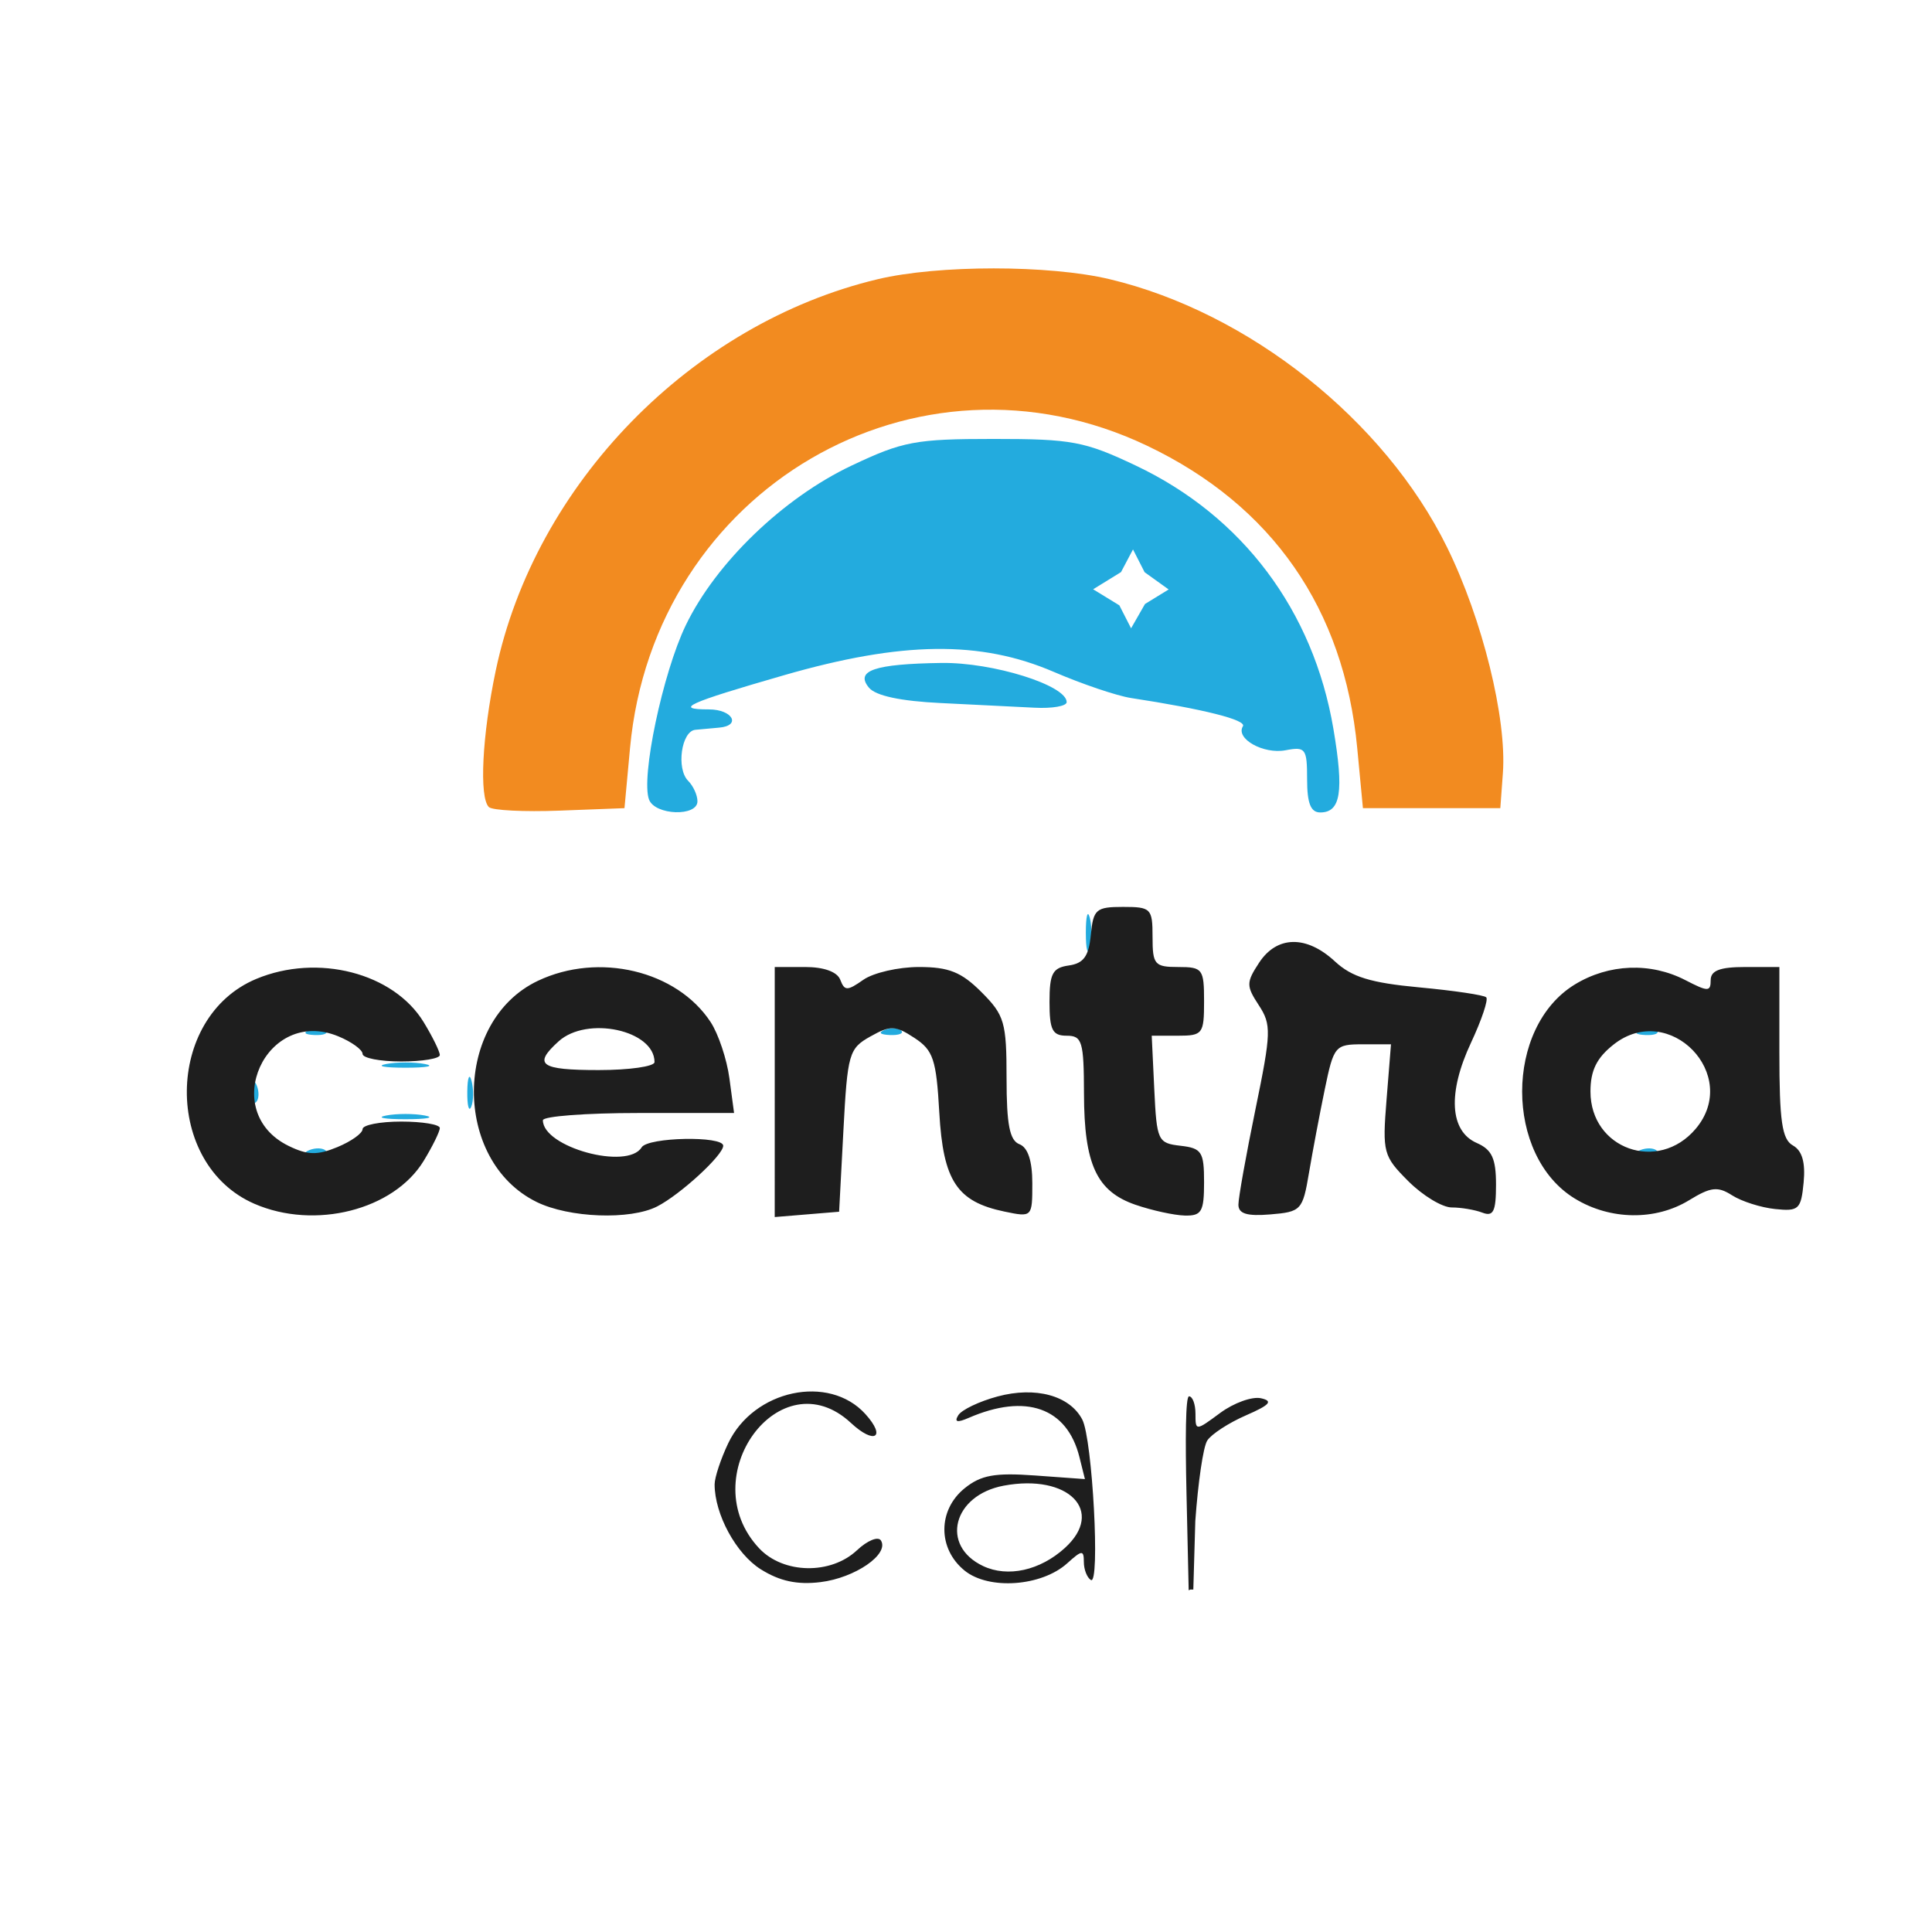
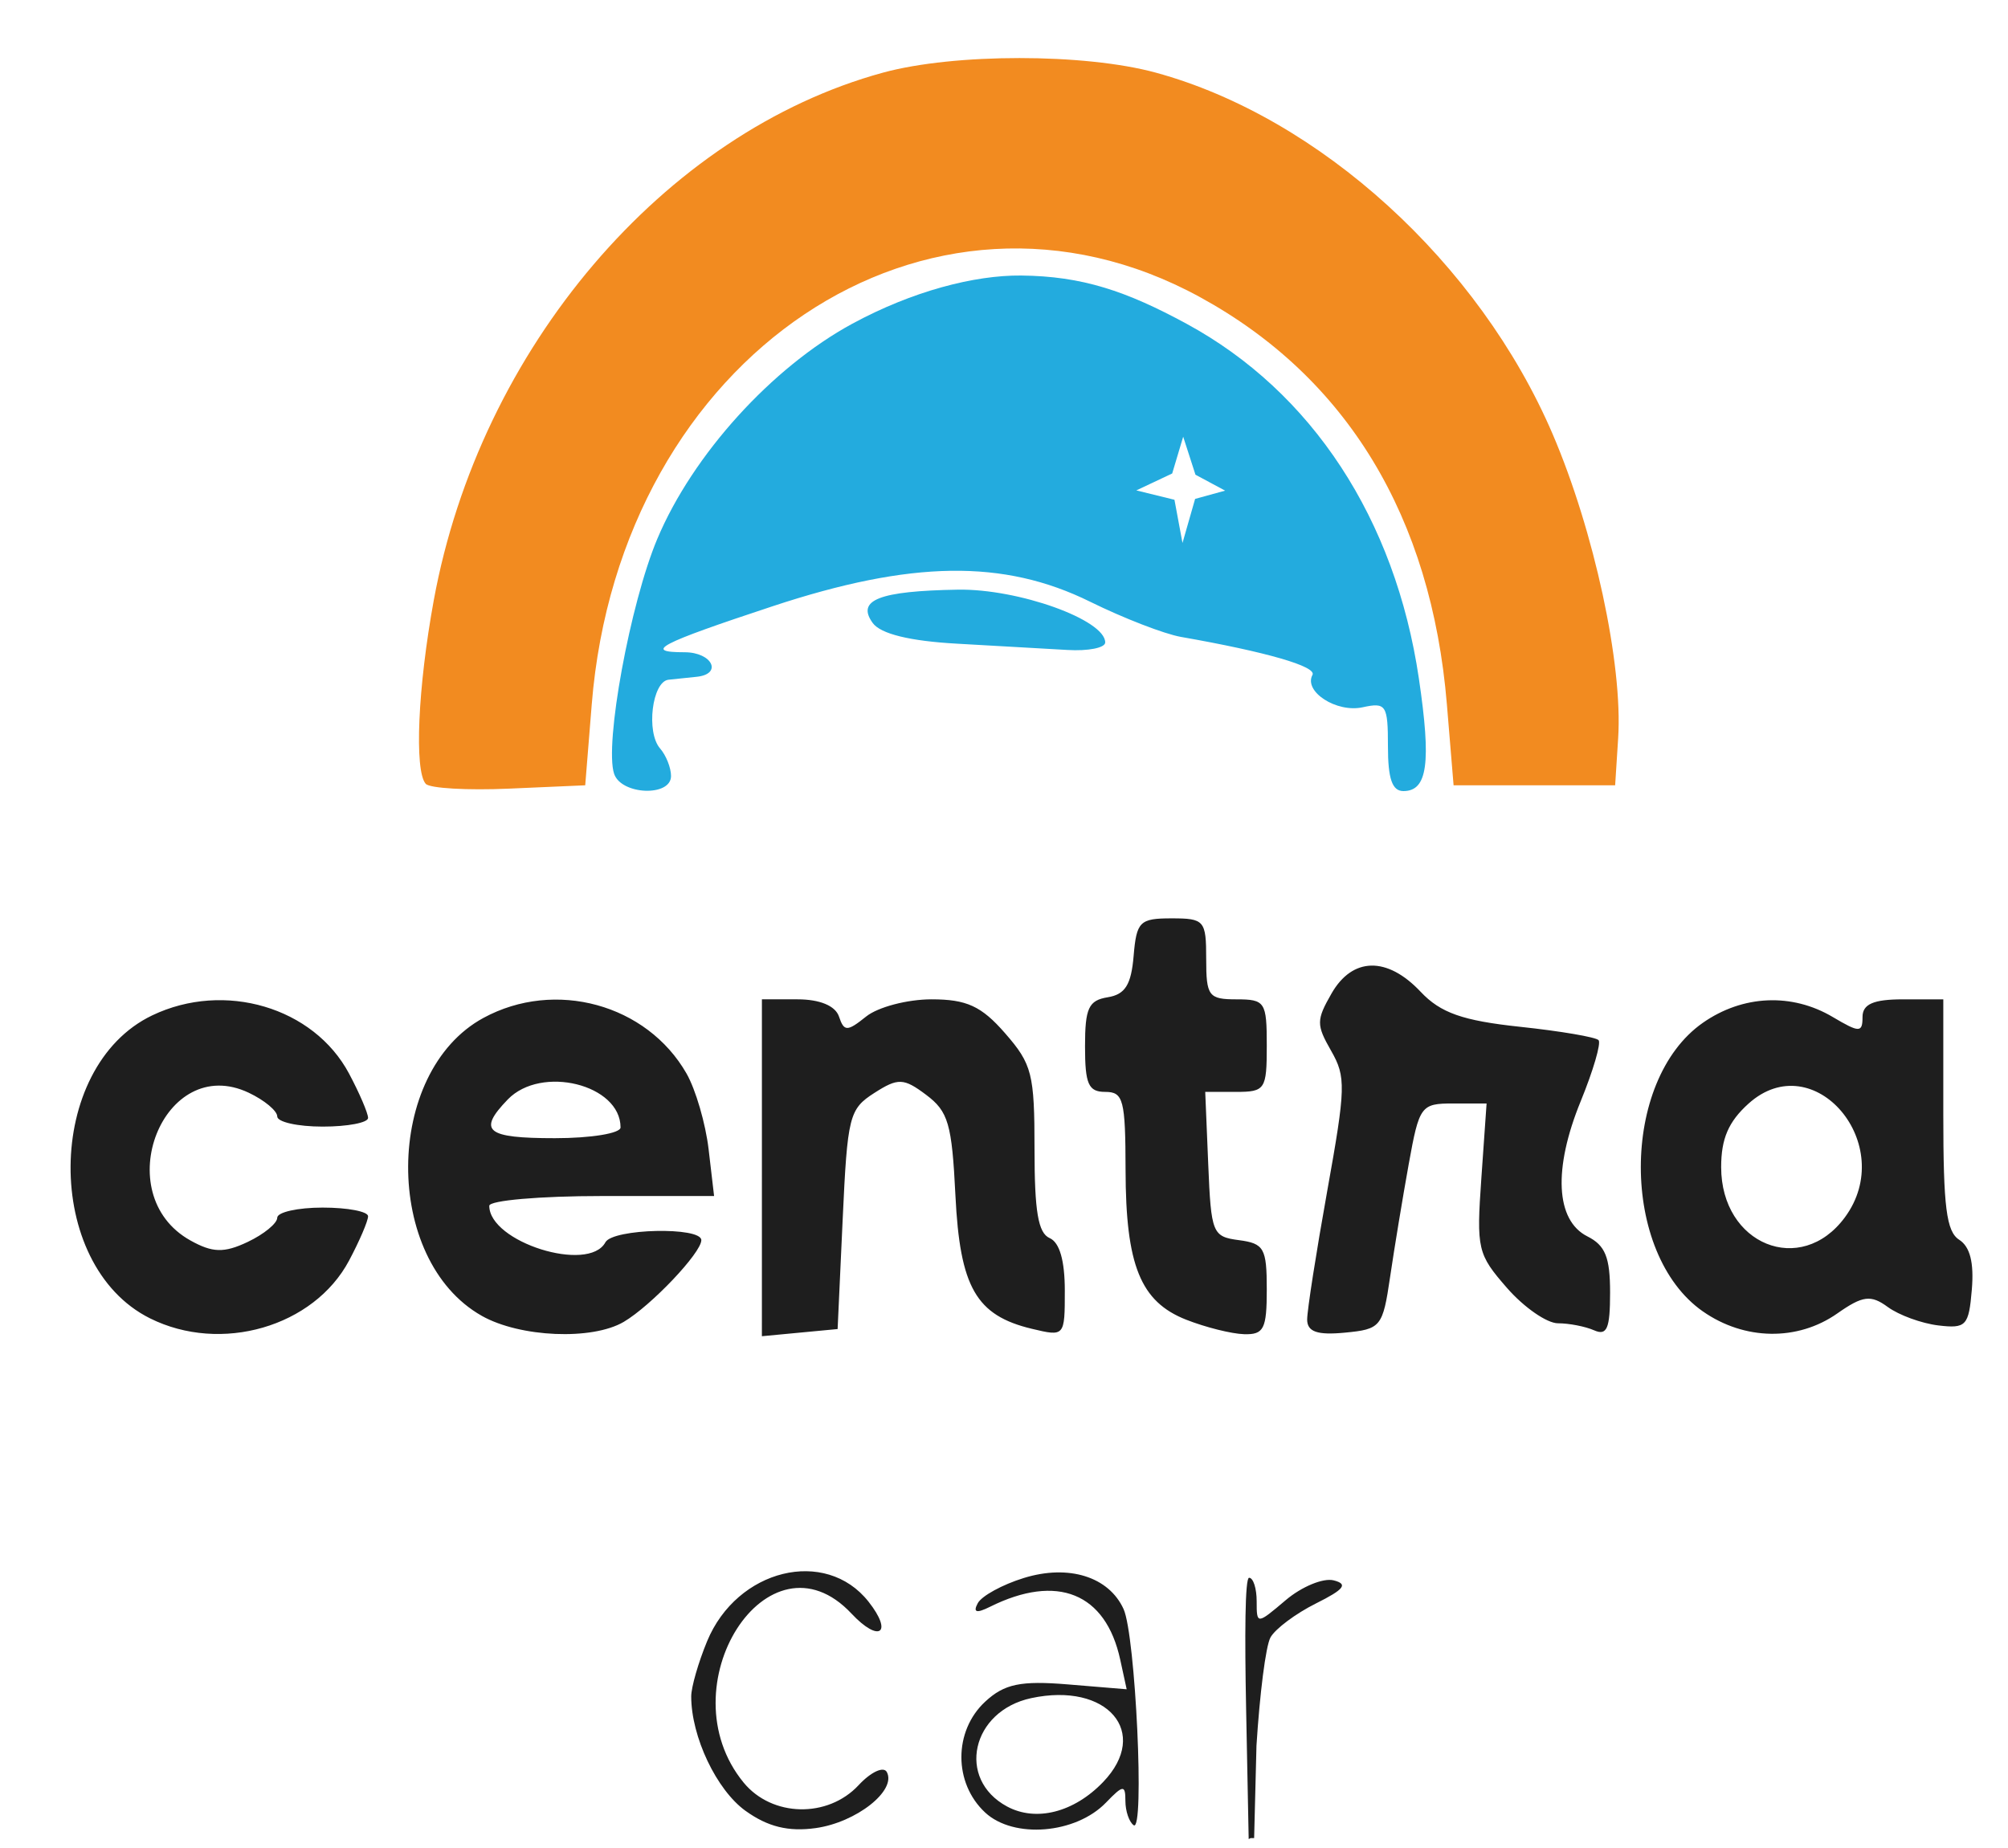
- <svg xmlns="http://www.w3.org/2000/svg" width="225" height="225" viewBox="0 0 225 225" version="1.1" id="svg1">
+ <svg xmlns="http://www.w3.org/2000/svg" width="489" height="450" viewBox="0 0 489 450" version="1.1" id="svg1">
  <defs id="defs1" />
-   <g id="g206" transform="translate(318.4643,17.62252)">
-     <path style="fill:#23abde" d="m -178.903,158.995 c -138.652,-175.708 -138.652,-175.708 0,0 z m -13.674,1.25 c -124.978,-176.958 -124.978,-176.958 0,0 z m -0.583,-6.833 c 0.954,-3.488 0,0 0,0 z M -282.427,116.312 c 0.722,-0.289 1.584,-0.253 1.917,0.079 0.332,0.332 -0.258,0.569 -1.312,0.525 -1.165,-0.048 -1.402,-0.285 -0.604,-0.604 z m 155,0 c 0.722,-0.289 1.584,-0.253 1.917,0.079 0.332,0.332 -0.258,0.569 -1.312,0.525 -1.165,-0.048 -1.402,-0.285 -0.604,-0.604 z m -146.062,-4.023 c 1.238,-0.238 3.263,-0.238 4.5,0 1.238,0.238 0.225,0.433 -2.25,0.433 -2.475,0 -3.487,-0.195 -2.25,-0.433 z m 9.445,-2.794 c 0.02,-1.65 0.244,-2.204 0.498,-1.231 0.254,0.973 0.237,2.323 -0.037,3 -0.274,0.677 -0.481,-0.119 -0.461,-1.769 z m -25.116,-0.083 c 0.048,-1.165 0.285,-1.402 0.604,-0.604 0.289,0.722 0.253,1.584 -0.079,1.917 -0.332,0.332 -0.569,-0.258 -0.525,-1.312 z m 15.671,-3.122 c 1.238,-0.238 3.263,-0.238 4.5,0 1.238,0.238 0.225,0.433 -2.25,0.433 -2.475,0 -3.487,-0.195 -2.25,-0.433 z m -8.938,-3.977 c 0.722,-0.289 1.584,-0.253 1.917,0.079 0.332,0.332 -0.258,0.569 -1.312,0.525 -1.165,-0.048 -1.402,-0.285 -0.604,-0.604 z m 67,0 c 0.722,-0.289 1.584,-0.253 1.917,0.079 0.332,0.332 -0.258,0.569 -1.312,0.525 -1.165,-0.048 -1.402,-0.285 -0.604,-0.604 z m 88,0 c 0.722,-0.289 1.584,-0.253 1.917,0.079 0.332,0.332 -0.258,0.569 -1.312,0.525 -1.165,-0.048 -1.402,-0.285 -0.604,-0.604 z m -64.581,-11.317 c 0,-1.925 0.206,-2.712 0.457,-1.75 0.252,0.963 0.252,2.538 0,3.5 -0.252,0.963 -0.457,0.175 -0.457,-1.75 z m -50.867,-15.492 c -0.977,-2.545 1.591,-14.742 4.276,-20.309 3.507,-7.273 11.342,-14.82 19.298,-18.59 5.982,-2.834 7.446,-3.109 16.562,-3.109 9.116,0 10.58,0.275 16.562,3.109 12.414,5.883 20.665,16.877 23,30.648 1.24,7.314 0.859,9.742 -1.531,9.742 -1.111,0 -1.531,-1.061 -1.531,-3.861 0,-3.582 -0.181,-3.827 -2.506,-3.382 -2.581,0.493 -5.862,-1.353 -4.97,-2.796 0.45,-0.728 -4.544,-1.988 -13.024,-3.287 -1.65,-0.253 -5.7,-1.622 -9,-3.043 -8.556,-3.684 -17.701,-3.57 -31.432,0.39 -11.268,3.25 -12.867,3.979 -8.735,3.979 2.767,0 3.812,1.905 1.167,2.125 -0.825,0.069 -2.062,0.181 -2.75,0.25 -1.624,0.162 -2.239,4.536 -0.835,5.94 0.597,0.597 1.085,1.67 1.085,2.385 0,1.81 -4.932,1.642 -5.635,-0.192 z m 57.712,-26.487 -1.353,-2.653 -1.397,2.642 -3.245,1.999 3.053,1.87 1.366,2.674 1.62,-2.83 2.756,-1.693 z M -208.902,64.254 c -4.676,-0.224 -7.579,-0.845 -8.363,-1.789 -1.649,-1.987 0.638,-2.768 8.435,-2.881 5.991,-0.087 14.59,2.603 14.59,4.563 0,0.466 -1.688,0.759 -3.75,0.649 -2.062,-0.109 -6.973,-0.353 -10.912,-0.542 z" id="path208" />
+   <g id="g206" transform="matrix(2.458968,0,0,2.817609,746.7769,-24.27422)">
+     <path style="fill:#23abde" d="m -178.903,158.995 c -138.652,-175.708 -138.652,-175.708 0,0 z m -13.674,1.25 c -124.978,-176.958 -124.978,-176.958 0,0 z m -0.583,-6.833 c 0.954,-3.488 0,0 0,0 z M -282.427,116.312 c 5.096,-0.366 0,0 0,0 z m 0,-14 c 5.096,-0.366 0,0 0,0 z m 67,0 c 5.309,-0.191 0,0 0,0 z m 88,0 c 5.096,-0.366 0,0 0,0 z m -64.123,-13.067 c -106.109,-83.508 -106.109,-83.508 0,0 z m -51.325,-13.742 c -0.977,-2.545 1.591,-14.742 4.276,-20.309 3.507,-7.273 11.342,-14.82 19.298,-18.59 5.982,-2.834 12.134,-4.212 16.736,-4.173 6.048,0.052 10.406,1.338 16.388,4.173 12.414,5.883 20.665,16.877 23,30.648 1.24,7.314 0.859,9.742 -1.531,9.742 -1.111,0 -1.531,-1.061 -1.531,-3.861 0,-3.582 -0.181,-3.827 -2.506,-3.382 -2.581,0.493 -5.862,-1.353 -4.97,-2.796 0.45,-0.728 -4.544,-1.988 -13.024,-3.287 -1.65,-0.253 -5.7,-1.622 -9,-3.043 -8.556,-3.684 -17.701,-3.57 -31.432,0.39 -11.268,3.25 -12.867,3.979 -8.735,3.979 2.767,0 3.812,1.905 1.167,2.125 -0.825,0.069 -2.062,0.181 -2.75,0.25 -1.624,0.162 -2.239,4.536 -0.835,5.94 0.597,0.597 1.085,1.67 1.085,2.385 0,1.81 -4.932,1.642 -5.635,-0.192 z m 57.573,-25.856 -1.215,-3.284 -1.089,3.179 -3.553,1.462 3.777,0.81 0.796,3.734 1.25,-3.81 2.972,-0.713 z M -208.902,64.254 c -4.676,-0.224 -7.579,-0.845 -8.363,-1.789 -1.649,-1.987 0.638,-2.768 8.435,-2.881 5.991,-0.087 14.59,2.603 14.59,4.563 0,0.466 -1.688,0.759 -3.75,0.649 -2.062,-0.109 -6.973,-0.353 -10.912,-0.542 z" id="path208" />
    <path style="fill:#f28b20" d="m -261.534,76.367 c -1.142,-1.142 -0.779,-8.353 0.799,-15.872 4.565,-21.741 22.809,-40.44 44.496,-45.603 7.05,-1.678 19.95,-1.678 27,0 16.221,3.862 32.027,16.423 39.308,31.238 4.108,8.36 6.96,19.906 6.492,26.287 l -0.299,4.078 h -8 -8 l -0.664,-7 c -1.538,-16.215 -9.902,-28.256 -24.451,-35.198 -26.882,-12.828 -57.451,5.034 -60.238,35.198 l -0.647,7 -7.545,0.288 c -4.15,0.159 -7.862,-0.029 -8.25,-0.417 z" id="path207" />
-     <path style="fill:#1e1e1e" d="m -229.859,165.142 c -2.878,-1.807 -5.381,-6.409 -5.381,-9.895 0,-0.797 0.71,-2.945 1.577,-4.774 2.961,-6.24 11.728,-8.114 15.98,-3.416 2.468,2.727 1.065,3.594 -1.679,1.038 -8.239,-7.676 -18.476,6.311 -10.688,14.601 2.807,2.988 8.332,3.096 11.39,0.223 1.215,-1.141 2.471,-1.651 2.791,-1.134 0.988,1.598 -3.017,4.354 -7.043,4.846 -2.699,0.33 -4.747,-0.11 -6.947,-1.491 z m 23.729,0.143 c -3.138,-2.541 -3.137,-7.04 0.003,-9.582 1.895,-1.534 3.517,-1.83 8.188,-1.492 l 5.825,0.421 -0.641,-2.568 c -1.436,-5.755 -6.24,-7.454 -12.899,-4.56 -1.341,0.583 -1.702,0.489 -1.208,-0.311 0.388,-0.629 2.443,-1.611 4.567,-2.182 4.433,-1.194 8.411,-0.111 9.873,2.687 1.188,2.272 2.102,19.367 1,18.685 -0.45,-0.278 -0.818,-1.224 -0.818,-2.101 0,-1.411 -0.222,-1.395 -1.922,0.144 -2.995,2.711 -9.137,3.152 -11.968,0.86 z m 11.682,-2.634 c 4.72,-4.289 0.417,-8.667 -7.128,-7.252 -5.914,1.109 -7.417,6.993 -2.392,9.361 2.871,1.353 6.625,0.521 9.52,-2.109 z m 14.161,-6.407 c -0.14,-6.192 -0.115,-11.251 0.297,-11.25 0.412,10e-4 0.75,0.916 0.75,2.032 0,2.017 0.018,2.017 2.877,-0.097 1.582,-1.17 3.72,-1.94 4.75,-1.711 1.449,0.322 1.052,0.773 -1.755,1.995 -1.995,0.868 -4.02,2.187 -4.5,2.931 -0.48,0.744 -1.074,4.953 -1.391,9.352 l -0.232,7.998 -0.344,0.002 -0.196,0.084 z m -108.556,-33.677 c -10.592,-4.611 -10.448,-21.726 0.22,-26.184 7.153,-2.989 15.999,-0.705 19.498,5.033 1.033,1.694 1.88,3.418 1.882,3.83 0.002,0.412 -2.021,0.75 -4.496,0.75 -2.475,0 -4.5,-0.395 -4.5,-0.879 0,-0.483 -1.267,-1.404 -2.816,-2.045 -8.439,-3.495 -13.995,8.764 -5.785,12.764 2.2,1.072 3.336,1.098 5.676,0.129 1.609,-0.666 2.925,-1.607 2.925,-2.09 0,-0.483 2.025,-0.879 4.5,-0.879 2.475,0 4.498,0.338 4.496,0.75 -0.002,0.412 -0.849,2.136 -1.882,3.83 -3.493,5.728 -12.681,8.054 -19.718,4.991 z m 32.86,-0.215 c -9.799,-4.831 -9.698,-21.071 0.161,-25.749 7.091,-3.365 16.189,-1.191 20.119,4.808 0.904,1.38 1.888,4.327 2.186,6.548 l 0.542,4.038 h -11.132 c -6.122,0 -11.132,0.38 -11.132,0.845 0,3.139 9.841,5.839 11.5,3.155 0.735,-1.19 9.5,-1.362 9.5,-0.187 0,1.098 -4.978,5.674 -7.684,7.065 -3.131,1.609 -10.275,1.343 -14.06,-0.522 z m 13.744,-16.284 c 0,-3.717 -7.856,-5.416 -11.171,-2.416 -3.013,2.727 -2.151,3.345 4.671,3.345 3.575,0 6.5,-0.418 6.5,-0.929 z m 14,3.489 V 94.995 h 3.531 c 2.201,0 3.746,0.56 4.101,1.486 0.504,1.314 0.815,1.314 2.691,0 1.167,-0.817 4.081,-1.486 6.475,-1.486 3.479,0 4.942,0.587 7.277,2.923 2.682,2.682 2.923,3.508 2.923,10.031 0,5.396 0.361,7.247 1.5,7.684 0.985,0.378 1.5,1.939 1.5,4.548 0,3.954 -0.015,3.969 -3.25,3.295 -5.537,-1.154 -7.134,-3.581 -7.583,-11.529 -0.35,-6.199 -0.703,-7.257 -2.898,-8.696 -2.229,-1.461 -2.784,-1.478 -5.134,-0.163 -2.492,1.394 -2.662,1.989 -3.135,10.941 l -0.5,9.466 -3.75,0.31 -3.75,0.31 z m 42.026,13.133 c -4.537,-1.559 -5.993,-4.695 -6.011,-12.944 -0.013,-6.078 -0.214,-6.75 -2.015,-6.75 -1.661,0 -2,-0.667 -2,-3.93 0,-3.315 0.352,-3.981 2.25,-4.25 1.724,-0.245 2.323,-1.079 2.563,-3.57 0.287,-2.975 0.604,-3.25 3.75,-3.25 3.261,0 3.437,0.179 3.437,3.5 0,3.222 0.238,3.5 3,3.5 2.833,0 3,0.222 3,4 0,3.792 -0.159,4 -3.048,4 h -3.048 l 0.298,6.25 c 0.285,5.99 0.412,6.263 3.048,6.566 2.48,0.285 2.75,0.702 2.75,4.25 0,3.429 -0.288,3.926 -2.25,3.877 -1.238,-0.031 -3.813,-0.594 -5.724,-1.25 z m 11.974,-0.023 c 0,-0.798 0.895,-5.799 1.988,-11.113 1.837,-8.93 1.867,-9.849 0.385,-12.11 -1.473,-2.249 -1.471,-2.649 0.035,-4.947 2.075,-3.167 5.516,-3.227 8.831,-0.154 1.967,1.823 4.159,2.497 9.837,3.025 4.019,0.373 7.522,0.894 7.785,1.157 0.263,0.263 -0.536,2.644 -1.776,5.29 -2.733,5.835 -2.479,10.29 0.665,11.669 1.776,0.779 2.25,1.803 2.25,4.857 0,3.118 -0.307,3.752 -1.582,3.263 -0.87,-0.334 -2.48,-0.607 -3.577,-0.607 -1.097,0 -3.37,-1.375 -5.051,-3.056 -2.921,-2.921 -3.033,-3.339 -2.538,-9.5 l 0.517,-6.444 h -3.314 c -3.193,0 -3.353,0.191 -4.399,5.25 -0.597,2.888 -1.426,7.275 -1.843,9.75 -0.727,4.314 -0.912,4.513 -4.486,4.81 -2.733,0.228 -3.728,-0.077 -3.728,-1.14 z m 39.19,-0.696 c -8.196,-4.997 -8.196,-19.952 0,-24.949 3.946,-2.406 8.809,-2.595 12.86,-0.5 2.645,1.368 2.95,1.368 2.95,0 0,-1.113 1.081,-1.526 4,-1.526 h 4 v 9.95 c 0,8.018 0.306,10.122 1.576,10.832 1.073,0.601 1.472,1.971 1.25,4.3 -0.3,3.143 -0.567,3.392 -3.326,3.103 -1.65,-0.173 -3.9,-0.89 -5,-1.593 -1.679,-1.073 -2.481,-0.983 -5,0.56 -3.926,2.405 -9.19,2.335 -13.31,-0.178 z m 14.06,-8.128 c 5.313,-6.279 -3.074,-14.919 -9.543,-9.831 -1.981,1.559 -2.707,3.028 -2.707,5.484 0,6.7 7.89,9.499 12.25,4.347 z" id="path206" />
+     <path style="fill:#1e1e1e" d="m -229.859,165.142 c -2.878,-1.807 -5.381,-6.409 -5.381,-9.895 0,-0.797 0.71,-2.945 1.577,-4.774 2.961,-6.24 11.728,-8.114 15.98,-3.416 2.468,2.727 1.065,3.594 -1.679,1.038 -8.239,-7.676 -18.476,6.311 -10.688,14.601 2.807,2.988 8.332,3.096 11.39,0.223 1.215,-1.141 2.471,-1.651 2.791,-1.134 0.988,1.598 -3.017,4.354 -7.043,4.846 -2.699,0.33 -4.747,-0.11 -6.947,-1.491 z m 23.729,0.143 c -3.138,-2.541 -3.137,-7.04 0.003,-9.582 1.895,-1.534 3.517,-1.83 8.188,-1.492 l 5.825,0.421 -0.641,-2.568 c -1.436,-5.755 -6.24,-7.454 -12.899,-4.56 -1.341,0.583 -1.702,0.489 -1.208,-0.311 0.388,-0.629 2.443,-1.611 4.567,-2.182 4.433,-1.194 8.411,-0.111 9.873,2.687 1.188,2.272 2.102,19.367 1,18.685 -0.45,-0.278 -0.818,-1.224 -0.818,-2.101 0,-1.411 -0.222,-1.395 -1.922,0.144 -2.995,2.711 -9.137,3.152 -11.968,0.86 z m 11.682,-2.634 c 4.72,-4.289 0.417,-8.667 -7.128,-7.252 -5.914,1.109 -7.417,6.993 -2.392,9.361 2.871,1.353 6.625,0.521 9.52,-2.109 z m 14.161,-6.407 c -0.14,-6.192 -0.115,-11.251 0.297,-11.25 0.412,10e-4 0.75,0.916 0.75,2.032 0,2.017 0.018,2.017 2.877,-0.097 1.582,-1.17 3.72,-1.94 4.75,-1.711 1.449,0.322 1.052,0.773 -1.755,1.995 -1.995,0.868 -4.02,2.187 -4.5,2.931 -0.48,0.744 -1.074,4.953 -1.391,9.352 l -0.232,7.998 -0.344,0.002 -0.196,0.084 z m -108.556,-33.677 c -10.592,-4.611 -10.448,-21.726 0.22,-26.184 7.153,-2.989 15.999,-0.705 19.498,5.033 1.033,1.694 1.88,3.418 1.882,3.83 0.002,0.412 -2.021,0.75 -4.496,0.75 -2.475,0 -4.5,-0.395 -4.5,-0.879 0,-0.483 -1.267,-1.404 -2.816,-2.045 -8.439,-3.495 -13.995,8.764 -5.785,12.764 2.178,1.061 3.322,1.104 5.676,0.129 1.609,-0.666 2.925,-1.607 2.925,-2.09 0,-0.483 2.025,-0.879 4.5,-0.879 2.475,0 4.498,0.338 4.496,0.75 -0.002,0.412 -0.849,2.136 -1.882,3.83 -3.493,5.728 -12.681,8.054 -19.718,4.991 z m 32.86,-0.215 c -9.799,-4.831 -9.698,-21.071 0.161,-25.749 7.091,-3.365 16.189,-1.191 20.119,4.808 0.904,1.38 1.888,4.327 2.186,6.548 l 0.542,4.038 h -11.132 c -6.122,0 -11.132,0.38 -11.132,0.845 0,3.139 9.841,5.839 11.5,3.155 0.735,-1.19 9.5,-1.362 9.5,-0.187 0,1.098 -4.978,5.674 -7.684,7.065 -3.131,1.609 -10.275,1.343 -14.06,-0.522 z m 13.744,-16.284 c 0,-3.717 -7.856,-5.416 -11.171,-2.416 -3.013,2.727 -2.151,3.345 4.671,3.345 3.575,0 6.5,-0.418 6.5,-0.929 z m 14,3.489 V 94.995 h 3.531 c 2.201,0 3.746,0.56 4.101,1.486 0.504,1.314 0.815,1.314 2.691,0 1.167,-0.817 4.081,-1.486 6.475,-1.486 3.479,0 4.942,0.587 7.277,2.923 2.682,2.682 2.923,3.508 2.923,10.031 0,5.396 0.361,7.247 1.5,7.684 0.985,0.378 1.5,1.939 1.5,4.548 0,3.954 -0.015,3.969 -3.25,3.295 -5.537,-1.154 -7.134,-3.581 -7.583,-11.529 -0.35,-6.199 -0.703,-7.257 -2.898,-8.696 -2.229,-1.461 -2.784,-1.478 -5.134,-0.163 -2.492,1.394 -2.662,1.989 -3.135,10.941 l -0.5,9.466 -3.75,0.31 -3.75,0.31 z m 42.026,13.133 c -4.537,-1.559 -5.993,-4.695 -6.011,-12.944 -0.013,-6.078 -0.214,-6.75 -2.015,-6.75 -1.661,0 -2,-0.667 -2,-3.93 0,-3.315 0.352,-3.981 2.25,-4.25 1.724,-0.245 2.323,-1.079 2.563,-3.57 0.287,-2.975 0.604,-3.25 3.75,-3.25 3.261,0 3.437,0.179 3.437,3.5 0,3.222 0.238,3.5 3,3.5 2.833,0 3,0.222 3,4 0,3.792 -0.159,4 -3.048,4 h -3.048 l 0.298,6.25 c 0.285,5.99 0.412,6.263 3.048,6.566 2.48,0.285 2.75,0.702 2.75,4.25 0,3.429 -0.288,3.926 -2.25,3.877 -1.238,-0.031 -3.813,-0.594 -5.724,-1.25 z m 11.974,-0.023 c 0,-0.798 0.895,-5.799 1.988,-11.113 1.837,-8.93 1.867,-9.849 0.385,-12.11 -1.473,-2.249 -1.471,-2.649 0.035,-4.947 2.075,-3.167 5.516,-3.227 8.831,-0.154 1.967,1.823 4.159,2.497 9.837,3.025 4.019,0.373 7.522,0.894 7.785,1.157 0.263,0.263 -0.536,2.644 -1.776,5.29 -2.733,5.835 -2.479,10.29 0.665,11.669 1.776,0.779 2.25,1.803 2.25,4.857 0,3.118 -0.307,3.752 -1.582,3.263 -0.87,-0.334 -2.48,-0.607 -3.577,-0.607 -1.097,0 -3.37,-1.375 -5.051,-3.056 -2.921,-2.921 -3.033,-3.339 -2.538,-9.5 l 0.517,-6.444 h -3.314 c -3.193,0 -3.353,0.191 -4.399,5.25 -0.597,2.888 -1.426,7.275 -1.843,9.75 -0.727,4.314 -0.912,4.513 -4.486,4.81 -2.733,0.228 -3.728,-0.077 -3.728,-1.14 z m 39.19,-0.696 c -8.196,-4.997 -8.196,-19.952 0,-24.949 3.946,-2.406 8.809,-2.595 12.86,-0.5 2.645,1.368 2.95,1.368 2.95,0 0,-1.113 1.081,-1.526 4,-1.526 h 4 v 9.95 c 0,8.018 0.306,10.122 1.576,10.832 1.073,0.601 1.472,1.971 1.25,4.3 -0.3,3.143 -0.567,3.392 -3.326,3.103 -1.65,-0.173 -3.9,-0.89 -5,-1.593 -1.679,-1.073 -2.481,-0.983 -5,0.56 -3.926,2.405 -9.19,2.335 -13.31,-0.178 z m 14.06,-8.128 c 5.313,-6.279 -3.074,-14.919 -9.543,-9.831 -1.981,1.559 -2.707,3.028 -2.707,5.484 0,6.7 7.89,9.499 12.25,4.347 z" id="path206" />
  </g>
  <g id="g175" transform="translate(306.8182,-12.72727)" />
</svg>
